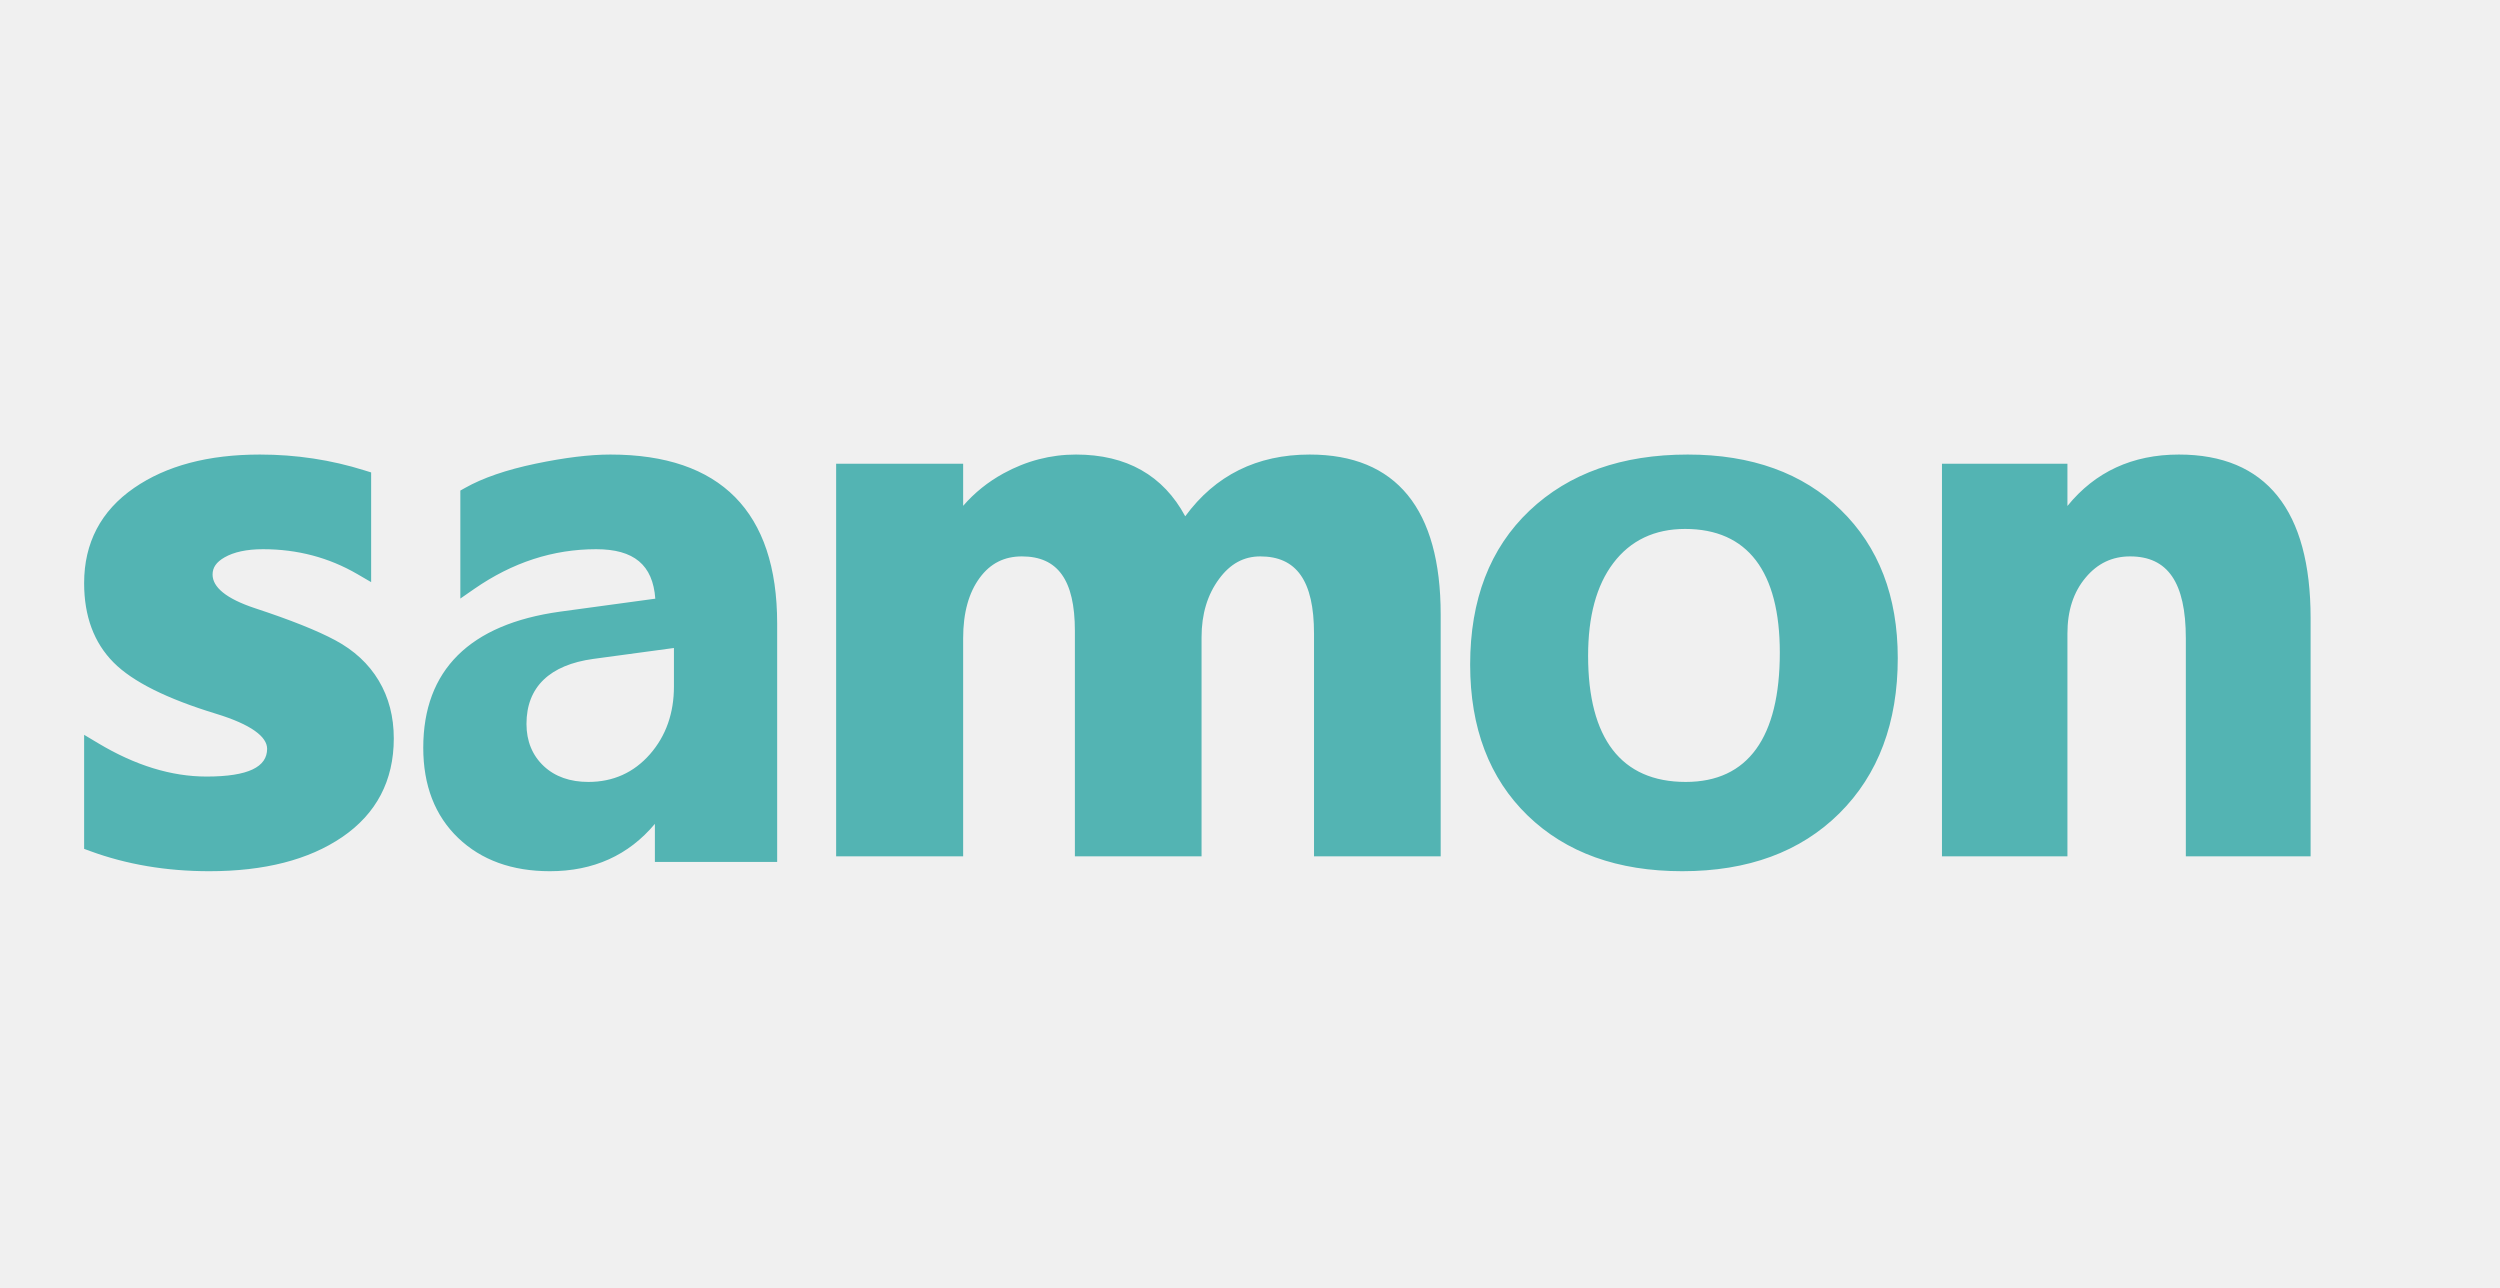
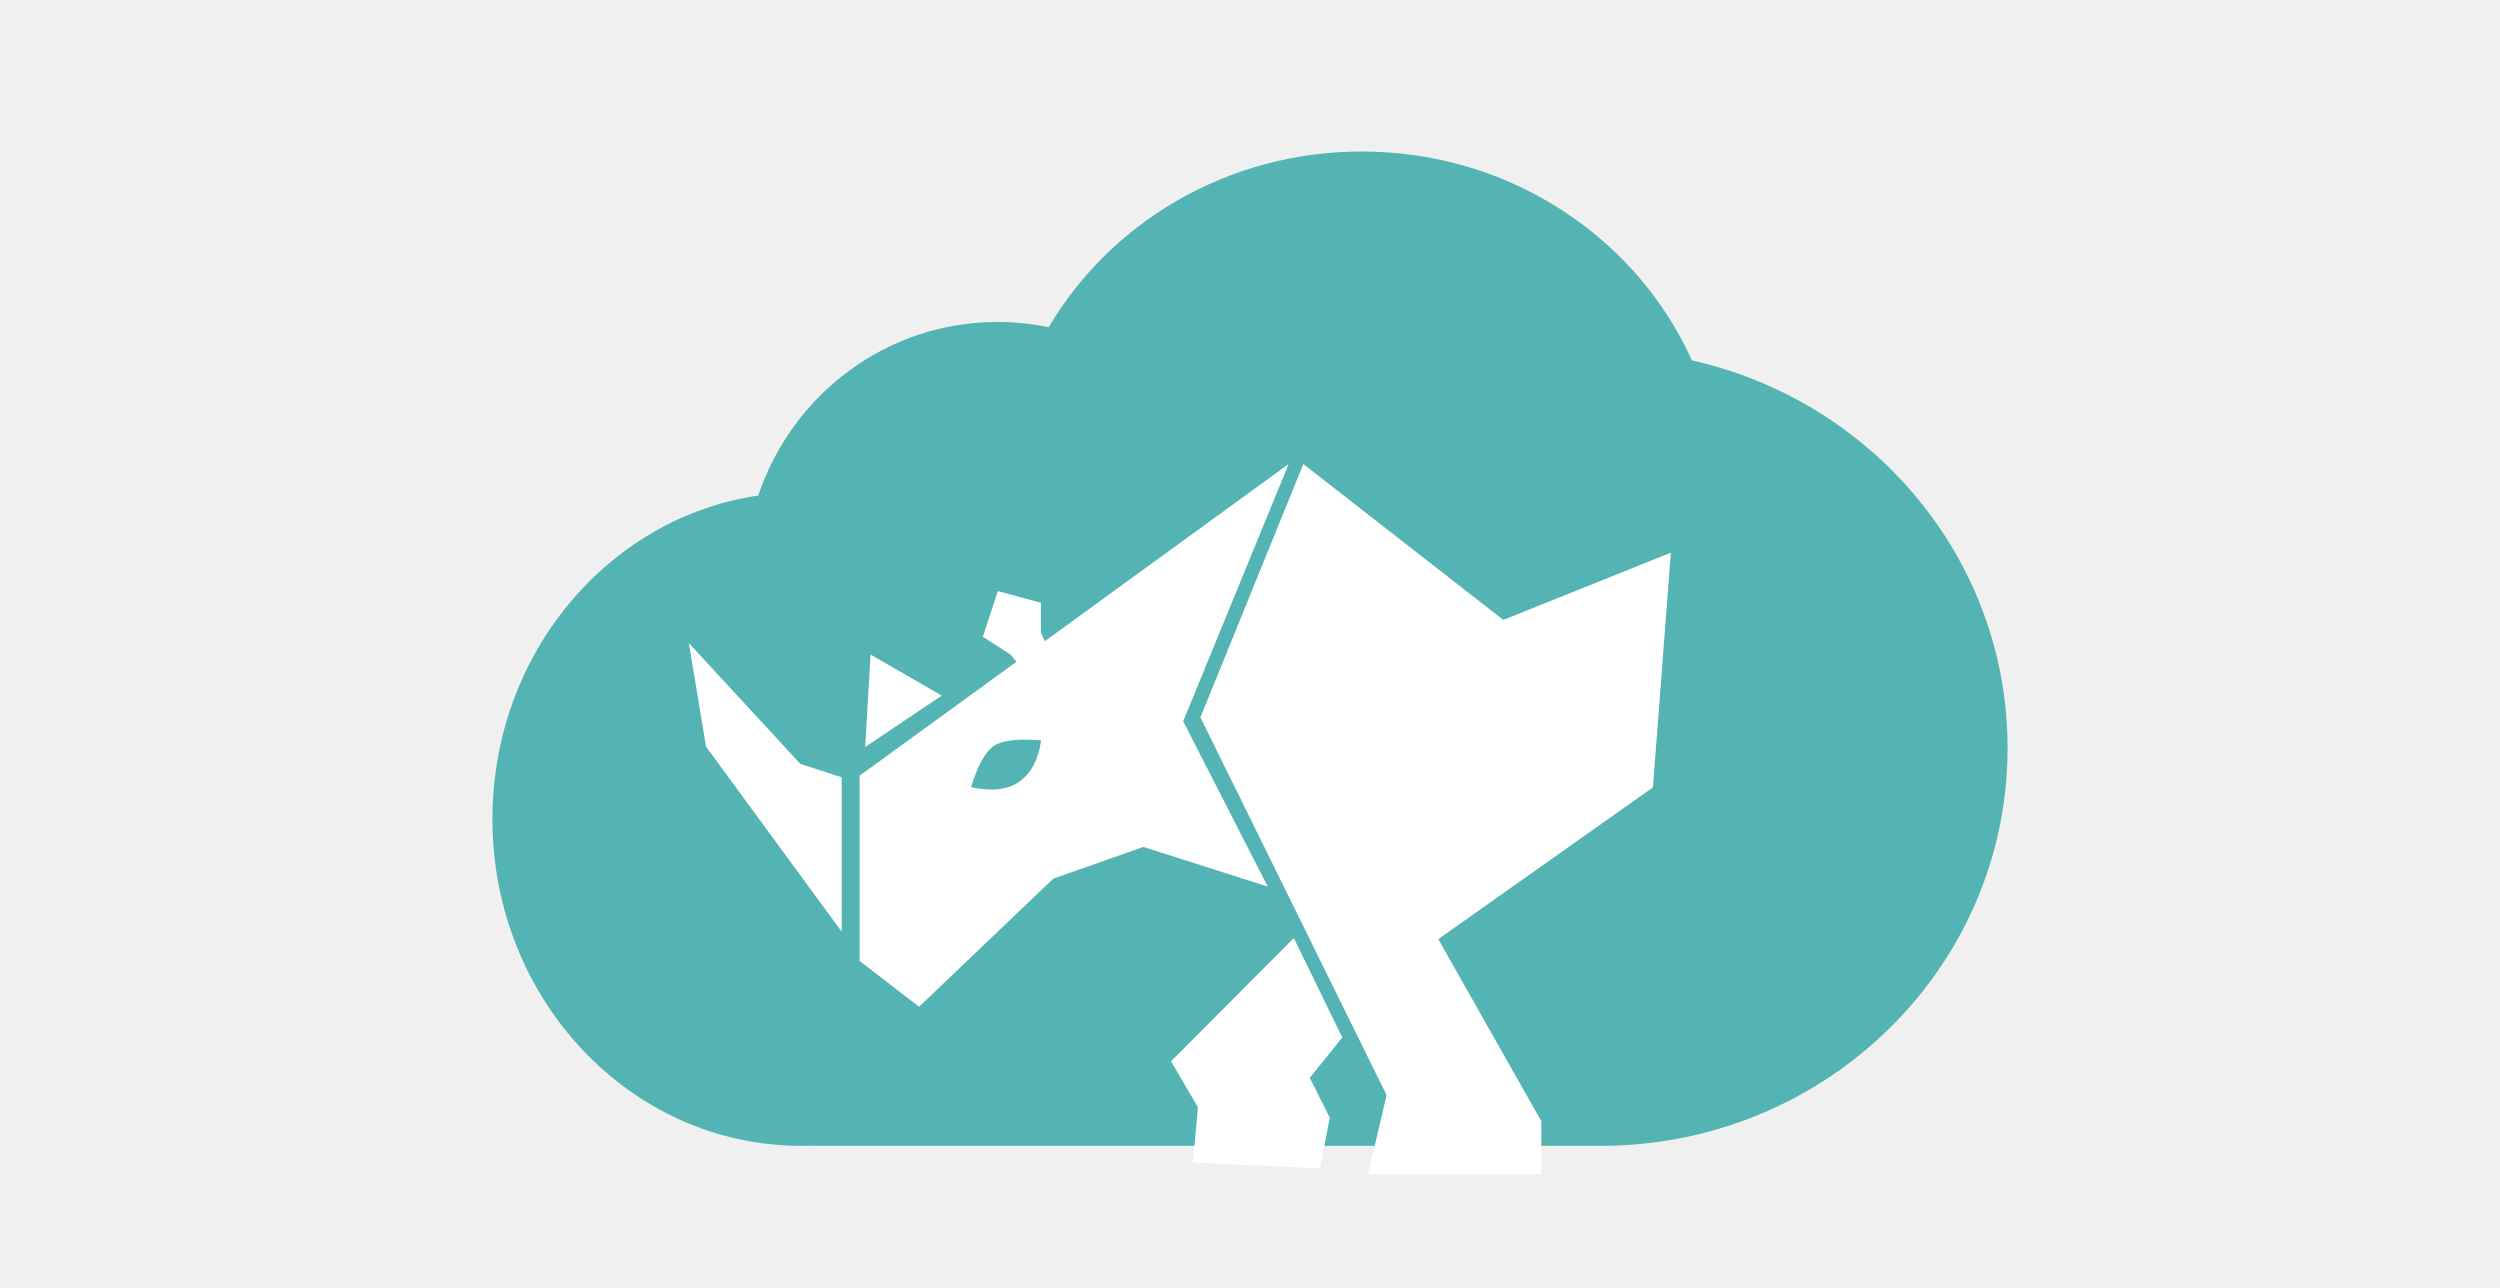
- <svg xmlns="http://www.w3.org/2000/svg" xmlns:xlink="http://www.w3.org/1999/xlink" width="66px" height="34px" viewBox="0 0 66 34" version="1.1">
-   <defs>
-     <path d="M2.221,19.399 L2.589,19.619 C3.571,20.208 4.525,20.501 5.453,20.501 C6.564,20.501 7.052,20.243 7.052,19.768 C7.052,19.448 6.624,19.124 5.703,18.843 C4.405,18.446 3.505,17.999 2.999,17.49 C2.48,16.968 2.221,16.265 2.221,15.395 C2.221,14.332 2.664,13.486 3.539,12.882 C4.393,12.292 5.502,12 6.861,12 C7.818,12 8.741,12.14 9.63,12.42 L9.798,12.472 L9.798,15.368 L9.434,15.156 C8.68,14.718 7.851,14.499 6.944,14.499 C6.511,14.499 6.172,14.574 5.925,14.716 C5.707,14.842 5.612,14.986 5.612,15.168 C5.612,15.498 5.964,15.803 6.735,16.058 C7.667,16.365 8.37,16.645 8.848,16.901 C9.349,17.169 9.734,17.525 9.999,17.969 C10.264,18.412 10.396,18.922 10.396,19.496 C10.396,20.608 9.937,21.484 9.031,22.101 C8.147,22.702 6.977,23 5.527,23 C4.395,23 3.345,22.823 2.379,22.468 L2.221,22.41 L2.221,19.399 Z M15.738,14.499 C14.601,14.499 13.531,14.847 12.522,15.546 L12.153,15.802 L12.153,12.951 L12.274,12.883 C12.746,12.616 13.368,12.403 14.141,12.241 C14.907,12.081 15.565,12 16.115,12 C19.023,12 20.517,13.513 20.517,16.457 L20.517,22.755 L17.289,22.755 L17.289,21.75 C16.595,22.58 15.666,23 14.517,23 C13.52,23 12.709,22.708 12.097,22.123 C11.482,21.534 11.174,20.735 11.174,19.741 C11.174,17.69 12.403,16.478 14.782,16.148 L17.3,15.805 C17.235,14.914 16.738,14.499 15.738,14.499 Z M15.664,17.395 C14.516,17.552 13.899,18.135 13.899,19.111 C13.899,19.565 14.053,19.942 14.356,20.226 C14.655,20.505 15.051,20.643 15.534,20.643 C16.187,20.643 16.734,20.397 17.16,19.91 C17.581,19.429 17.792,18.829 17.792,18.122 L17.792,17.107 L15.664,17.395 Z M34.576,12 C36.866,12 38.034,13.445 38.034,16.225 L38.034,22.607 L34.69,22.607 L34.69,16.726 C34.69,15.328 34.225,14.689 33.272,14.689 C32.837,14.689 32.48,14.881 32.184,15.283 C31.876,15.7 31.721,16.211 31.721,16.825 L31.721,22.607 L28.377,22.607 L28.377,16.655 C28.377,15.305 27.92,14.689 26.978,14.689 C26.511,14.689 26.147,14.873 25.867,15.251 C25.575,15.646 25.427,16.177 25.427,16.852 L25.427,22.607 L22.074,22.607 L22.074,12.242 L25.427,12.242 L25.427,13.354 C25.727,13.008 26.082,12.723 26.49,12.499 C27.096,12.167 27.736,12 28.406,12 C29.738,12 30.709,12.549 31.29,13.63 C32.083,12.547 33.185,12 34.576,12 Z M38.812,17.545 C38.812,15.832 39.334,14.472 40.379,13.481 C41.421,12.493 42.818,12 44.557,12 C46.241,12 47.592,12.486 48.595,13.46 C49.599,14.436 50.101,15.745 50.101,17.373 C50.101,19.078 49.588,20.449 48.561,21.47 C47.533,22.491 46.145,23 44.411,23 C42.708,23 41.344,22.511 40.331,21.531 C39.318,20.549 38.812,19.215 38.812,17.545 Z M41.926,17.313 C41.926,19.495 42.8,20.643 44.504,20.643 C46.149,20.643 46.987,19.465 46.987,17.229 C46.987,15.091 46.139,13.964 44.487,13.964 C43.683,13.964 43.045,14.266 42.591,14.866 C42.145,15.455 41.926,16.273 41.926,17.313 Z M57.523,12 C59.827,12 61,13.475 61,16.315 L61,22.607 L57.706,22.607 L57.706,16.852 C57.706,15.369 57.223,14.689 56.236,14.689 C55.763,14.689 55.377,14.872 55.063,15.246 C54.741,15.628 54.58,16.118 54.58,16.726 L54.58,22.607 L51.268,22.607 L51.268,12.242 L54.58,12.242 L54.58,13.358 C55.311,12.456 56.297,12 57.523,12 Z" id="path-1" />
-   </defs>
-   <g id="知识库logo" stroke="none" stroke-width="1" fill="none" fill-rule="evenodd">
+ <svg xmlns="http://www.w3.org/2000/svg" width="66px" height="34px" viewBox="0 0 66 34" version="1.1">
+   <g id="灵犀云平台" stroke="none" stroke-width="1" fill="none" fill-rule="evenodd">
    <rect id="矩形" x="26" y="11" width="12" height="12" />
-     <mask id="mask-2" fill="white">
-       <use xlink:href="#path-1" />
-     </mask>
-     <use id="samon" fill="#53B4B3" fill-rule="nonzero" xlink:href="#path-1" />
+     <g id="编组-2" transform="translate(13, 4)">
+       <path d="M31.667,5.515 C36.44,6.583 40,10.76 40,15.75 C40,21.549 35.191,26.25 29.259,26.25 C29.258,26.25 29.257,26.25 29.256,26.25 C19.058,26.25 15.337,26.25 8.515,26.25 C8.473,26.249 8.432,26.248 8.391,26.246 C8.31,26.249 8.229,26.25 8.148,26.25 C3.648,26.25 0,22.388 0,17.625 C0,13.268 3.053,9.665 7.018,9.082 C7.91,6.418 10.4,4.5 13.333,4.5 C13.797,4.5 14.249,4.548 14.686,4.639 C16.319,1.869 19.408,0 22.949,0 C26.853,0 30.206,2.27 31.667,5.515 Z" id="形状结合" fill="#53B4B3" />
+       <g id="灵犀logo复制" transform="translate(5.185185, 8.25)">
+         <polygon id="路径-2" fill="#FFFFFF" points="0 4.726 0.454 7.461 4.036 12.348 4.036 8.271 2.943 7.917" />
+         <polygon id="路径-3" fill="#FFFFFF" points="6.078 14.329 4.509 13.119 4.509 8.228 15.835 0 13.051 6.792 15.284 11.156 12 10.109 9.623 10.945" />
+         <polygon id="路径-4" fill="#FFFFFF" points="16.222 0 13.506 6.689 18.421 16.662 17.93 18.75 22.506 18.75 22.506 17.351 19.786 12.543 25.452 8.537 25.926 2.34 21.502 4.116" />
+         <polygon id="路径-5" fill="#FFFFFF" points="16.662 18.598 13.308 18.441 13.441 16.983 12.73 15.768 15.972 12.515 17.251 15.139 16.393 16.204 16.922 17.26" />
+         <path d="M7.451,8.531 C7.621,7.976 7.815,7.618 8.032,7.457 C8.249,7.296 8.672,7.243 9.299,7.297 C9.233,7.788 9.047,8.146 8.742,8.373 C8.436,8.599 8.006,8.652 7.451,8.531 Z" id="路径-6" fill="#53B4B3" />
+         <polygon id="路径-7" fill="#FFFFFF" points="4.657 7.47 6.676 6.114 4.797 5.03" />
+         <polygon id="路径-8" fill="#FFFFFF" points="8.75 5.335 8.483 5.025 7.762 4.559 8.159 3.354 9.296 3.664 9.296 4.459 9.47 4.825" />
+       </g>
+     </g>
  </g>
</svg>
